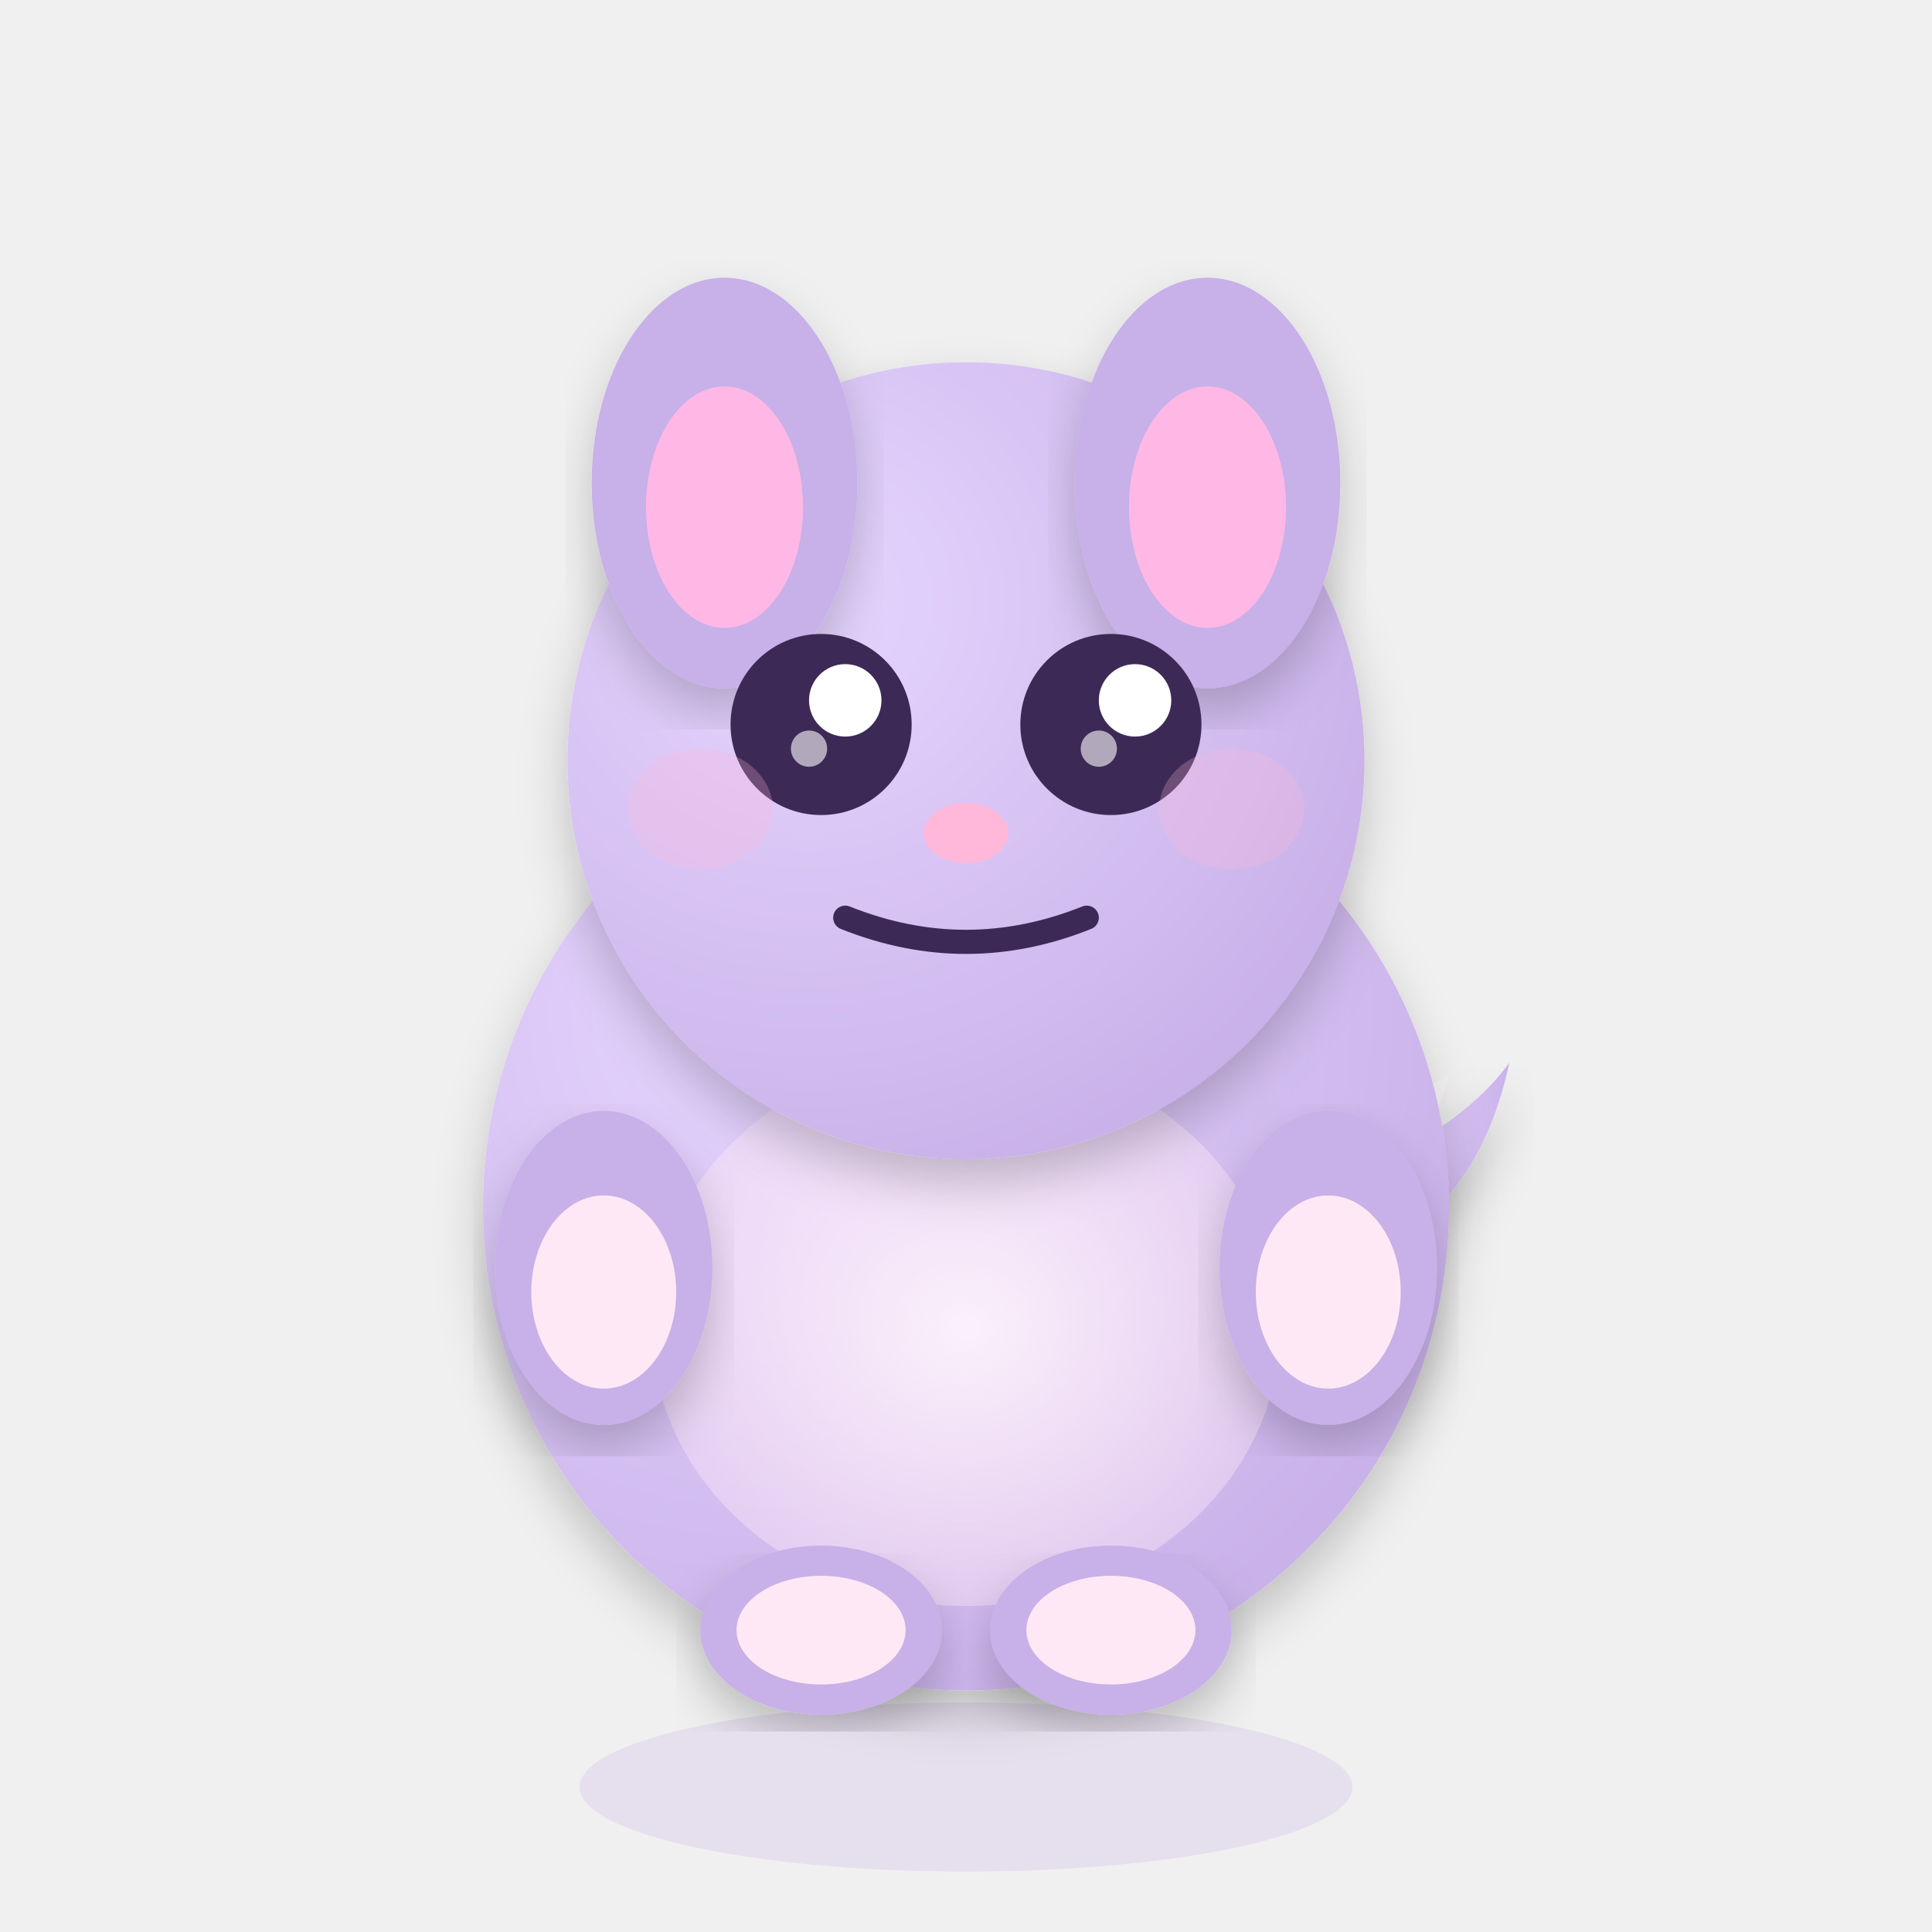
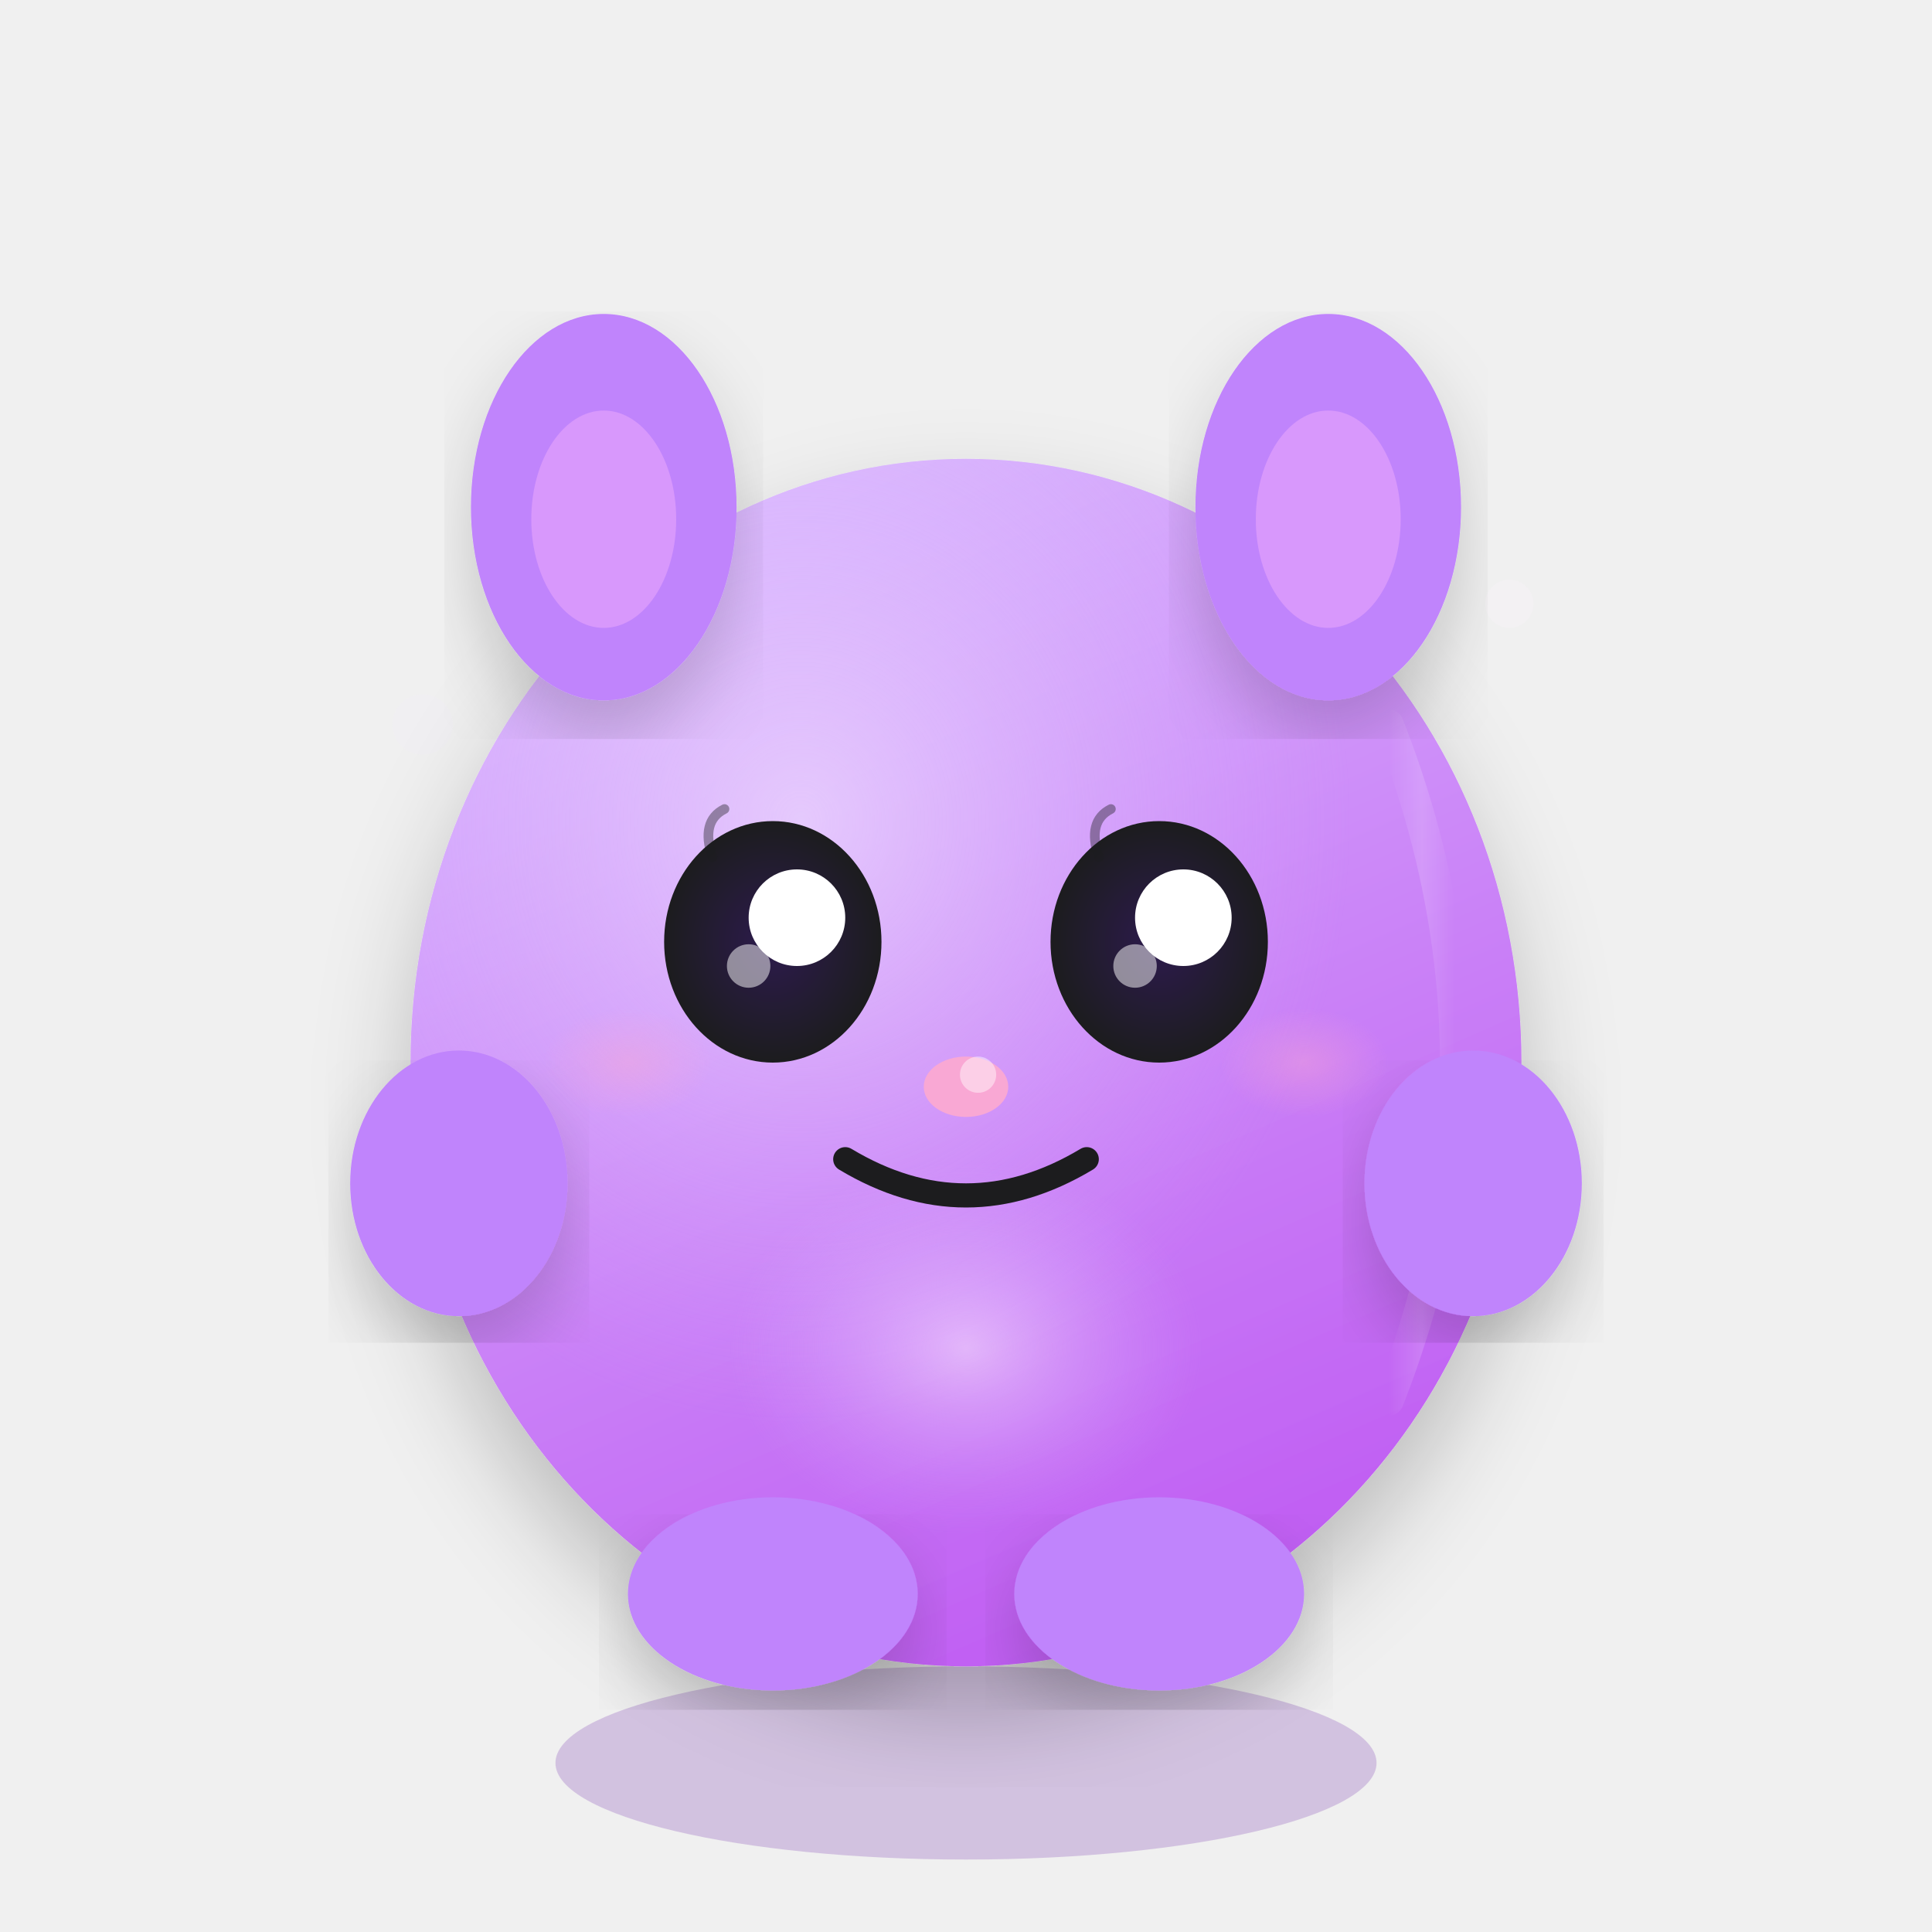
<svg xmlns="http://www.w3.org/2000/svg" width="160" height="160" viewBox="0 0 160 160" fill="none">
  <defs>
-     <radialGradient id="bodyGrad-neutral" cx="0.3" cy="0.3" r="0.8">
-       <stop offset="0%" style="stop-color:#E6D5FF;stop-opacity:1" />
-       <stop offset="100%" style="stop-color:#C8B0E8;stop-opacity:1" />
+     <linearGradient id="body-n" x1="0.3" y1="0" x2="0.7" y2="1">
+       <stop offset="0%" stop-color="#d8b4fe" />
+       <stop offset="100%" stop-color="#BF5AF2" />
+     </linearGradient>
+     <radialGradient id="shine-n" cx="0.35" cy="0.3" r="0.5">
+       <stop offset="0%" stop-color="#f3e8ff" stop-opacity="0.6" />
+       <stop offset="100%" stop-color="#d8b4fe" stop-opacity="0" />
    </radialGradient>
-     <radialGradient id="bellyGrad-neutral" cx="0.5" cy="0.5" r="0.6">
-       <stop offset="0%" style="stop-color:#FFF5FB;stop-opacity:0.9" />
-       <stop offset="100%" style="stop-color:#FFE8F5;stop-opacity:0.3" />
+     <radialGradient id="belly-n" cx="0.5" cy="0.65" r="0.35">
+       <stop offset="0%" stop-color="#fef3ff" stop-opacity="0.5" />
+       <stop offset="100%" stop-color="#d8b4fe" stop-opacity="0" />
    </radialGradient>
-     <filter id="shadow-neutral">
-       <feGaussianBlur in="SourceAlpha" stdDeviation="2" />
-       <feOffset dx="0" dy="2" result="offsetblur" />
+     <linearGradient id="rim-n" x1="0" y1="0" x2="1" y2="0">
+       <stop offset="0%" stop-color="#ffffff" stop-opacity="0" />
+       <stop offset="50%" stop-color="#ffffff" stop-opacity="0.25" />
+       <stop offset="100%" stop-color="#ffffff" stop-opacity="0" />
+     </linearGradient>
+     <radialGradient id="iris-n" cx="0.5" cy="0.5" r="0.5">
+       <stop offset="0%" stop-color="#2d1b4e" />
+       <stop offset="100%" stop-color="#1c1c1e" />
+     </radialGradient>
+     <radialGradient id="cheek-n" cx="0.5" cy="0.5" r="0.5">
+       <stop offset="0%" stop-color="#f9a8d4" stop-opacity="0.4" />
+       <stop offset="100%" stop-color="#f9a8d4" stop-opacity="0" />
+     </radialGradient>
+     <filter id="sh-n">
+       <feGaussianBlur in="SourceAlpha" stdDeviation="3" />
+       <feOffset dy="3" />
      <feComponentTransfer>
-         <feFuncA type="linear" slope="0.2" />
+         <feFuncA type="linear" slope="0.18" />
+       </feComponentTransfer>
+       <feMerge>
+         <feMergeNode />
+         <feMergeNode in="SourceGraphic" />
+       </feMerge>
+     </filter>
+     <filter id="ambient-n">
+       <feGaussianBlur in="SourceAlpha" stdDeviation="4" />
+       <feOffset dy="4" />
+       <feComponentTransfer>
+         <feFuncA type="linear" slope="0.22" />
      </feComponentTransfer>
      <feMerge>
        <feMergeNode />
        <feMergeNode in="SourceGraphic" />
      </feMerge>
    </filter>
  </defs>
-   <ellipse cx="80" cy="148" rx="32" ry="7" fill="#C8B0E8" opacity="0.25" />
-   <path d="M 105 100 Q 120 95, 125 88 Q 122 102, 110 105 Z" fill="url(#bodyGrad-neutral)" filter="url(#shadow-neutral)" />
-   <path d="M 110 93 Q 117 91, 120 89 Q 118 97, 112 98 Z" fill="#FFF5FB" opacity="0.5" />
-   <circle cx="80" cy="100" r="40" fill="url(#bodyGrad-neutral)" filter="url(#shadow-neutral)" />
-   <ellipse cx="80" cy="110" rx="26" ry="23" fill="url(#bellyGrad-neutral)" />
-   <ellipse cx="50" cy="105" rx="9" ry="13" fill="#C8B0E8" filter="url(#shadow-neutral)" />
-   <ellipse cx="110" cy="105" rx="9" ry="13" fill="#C8B0E8" filter="url(#shadow-neutral)" />
-   <ellipse cx="50" cy="107" rx="6" ry="8" fill="#FFE8F5" />
-   <ellipse cx="110" cy="107" rx="6" ry="8" fill="#FFE8F5" />
-   <ellipse cx="68" cy="135" rx="10" ry="7" fill="#C8B0E8" filter="url(#shadow-neutral)" />
-   <ellipse cx="92" cy="135" rx="10" ry="7" fill="#C8B0E8" filter="url(#shadow-neutral)" />
-   <ellipse cx="68" cy="135" rx="7" ry="4.5" fill="#FFE8F5" />
-   <ellipse cx="92" cy="135" rx="7" ry="4.5" fill="#FFE8F5" />
-   <circle cx="80" cy="63" r="33" fill="url(#bodyGrad-neutral)" filter="url(#shadow-neutral)" />
-   <ellipse cx="60" cy="40" rx="11" ry="17" fill="#C8B0E8" filter="url(#shadow-neutral)" />
-   <ellipse cx="100" cy="40" rx="11" ry="17" fill="#C8B0E8" filter="url(#shadow-neutral)" />
-   <ellipse cx="60" cy="42" rx="6.5" ry="10" fill="#FFB8E6" />
-   <ellipse cx="100" cy="42" rx="6.5" ry="10" fill="#FFB8E6" />
-   <circle cx="68" cy="60" r="7.5" fill="#3D2956" />
-   <circle cx="92" cy="60" r="7.5" fill="#3D2956" />
-   <circle cx="70" cy="58" r="3" fill="#FFFFFF" />
-   <circle cx="94" cy="58" r="3" fill="#FFFFFF" />
-   <circle cx="67" cy="62" r="1.5" fill="#FFFFFF" opacity="0.6" />
-   <circle cx="91" cy="62" r="1.5" fill="#FFFFFF" opacity="0.6" />
-   <ellipse cx="80" cy="69" rx="3.5" ry="2.5" fill="#FFB8D9" />
-   <path d="M 70 76 Q 80 80, 90 76" stroke="#3D2956" stroke-width="2" fill="none" stroke-linecap="round" />
-   <ellipse cx="58" cy="67" rx="6" ry="5" fill="#FFB8D9" opacity="0.25" />
-   <ellipse cx="102" cy="67" rx="6" ry="5" fill="#FFB8D9" opacity="0.25" />
+   <ellipse cx="80" cy="146" rx="34" ry="8" fill="#6b21a8" opacity="0.22" />
+   <circle cx="35" cy="60" r="2.5" fill="#f3e8ff" opacity="0.15" />
+   <circle cx="125" cy="50" r="2" fill="#fef3ff" opacity="0.18" />
+   <circle cx="45" cy="115" r="1.8" fill="#f3e8ff" opacity="0.12" />
+   <ellipse cx="80" cy="88" rx="46" ry="50" fill="url(#body-n)" filter="url(#ambient-n)" />
+   <ellipse cx="80" cy="88" rx="46" ry="50" fill="url(#shine-n)" />
+   <ellipse cx="80" cy="105" rx="28" ry="22" fill="url(#belly-n)" />
+   <path d="M 115 60 Q 126 88 115 116" stroke="url(#rim-n)" stroke-width="2.5" opacity="0.6" fill="none" stroke-linecap="round" />
+   <ellipse cx="50" cy="42" rx="11" ry="16" fill="#c084fc" filter="url(#sh-n)" />
+   <ellipse cx="110" cy="42" rx="11" ry="16" fill="#c084fc" filter="url(#sh-n)" />
+   <ellipse cx="50" cy="43" rx="6" ry="9" fill="#f0abfc" opacity="0.5" />
+   <ellipse cx="110" cy="43" rx="6" ry="9" fill="#f0abfc" opacity="0.5" />
+   <ellipse cx="38" cy="98" rx="9" ry="11" fill="#c084fc" filter="url(#sh-n)" />
+   <ellipse cx="122" cy="98" rx="9" ry="11" fill="#c084fc" filter="url(#sh-n)" />
+   <ellipse cx="64" cy="132" rx="12" ry="8" fill="#c084fc" filter="url(#sh-n)" />
+   <ellipse cx="96" cy="132" rx="12" ry="8" fill="#c084fc" filter="url(#sh-n)" />
+   <ellipse cx="64" cy="78" rx="9" ry="10" fill="url(#iris-n)" />
+   <ellipse cx="96" cy="78" rx="9" ry="10" fill="url(#iris-n)" />
+   <circle cx="66" cy="76" r="4" fill="#fff" />
+   <circle cx="98" cy="76" r="4" fill="#fff" />
+   <circle cx="62" cy="80" r="1.8" fill="#fff" opacity="0.5" />
+   <circle cx="94" cy="80" r="1.8" fill="#fff" opacity="0.5" />
+   <path d="M 59 71 Q 58 68 60 67" stroke="#1c1c1e" stroke-width="0.8" fill="none" stroke-linecap="round" opacity="0.4" />
+   <path d="M 91 71 Q 90 68 92 67" stroke="#1c1c1e" stroke-width="0.8" fill="none" stroke-linecap="round" opacity="0.4" />
+   <ellipse cx="80" cy="90" rx="3.5" ry="2.5" fill="#f9a8d4" />
+   <circle cx="81" cy="89" r="1.5" fill="#fff" opacity="0.45" />
+   <ellipse cx="52" cy="88" rx="7" ry="4.5" fill="url(#cheek-n)" />
+   <ellipse cx="108" cy="88" rx="7" ry="4.5" fill="url(#cheek-n)" />
+   <path d="M70 96 Q80 102 90 96" stroke="#1c1c1e" stroke-width="2" fill="none" stroke-linecap="round" />
</svg>
